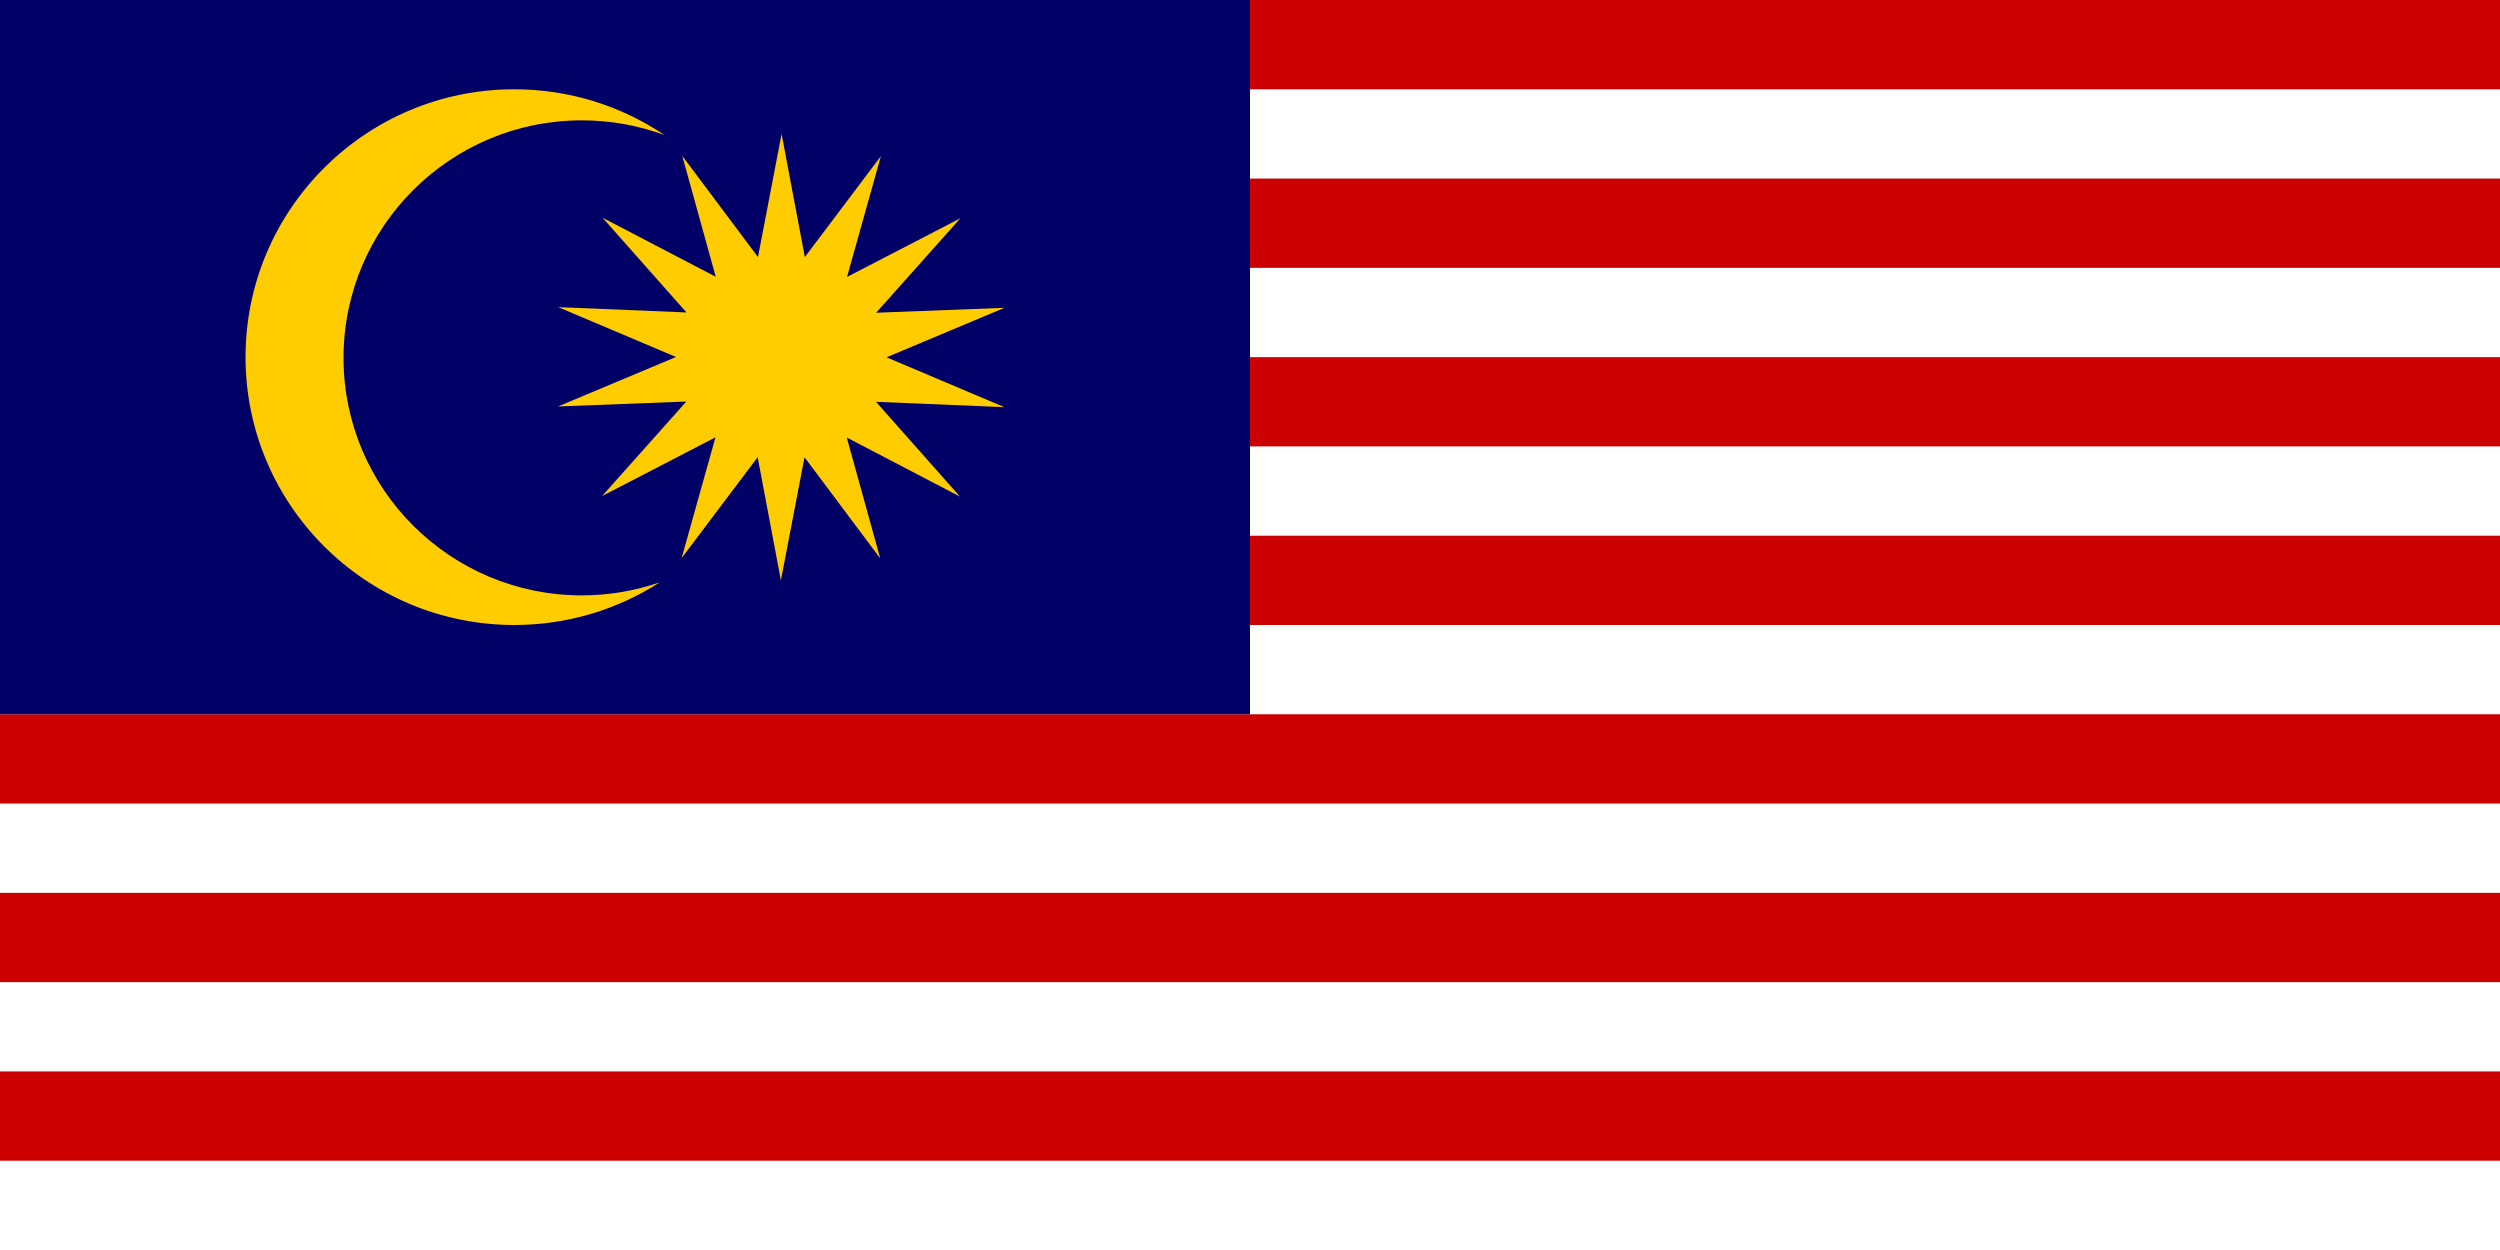
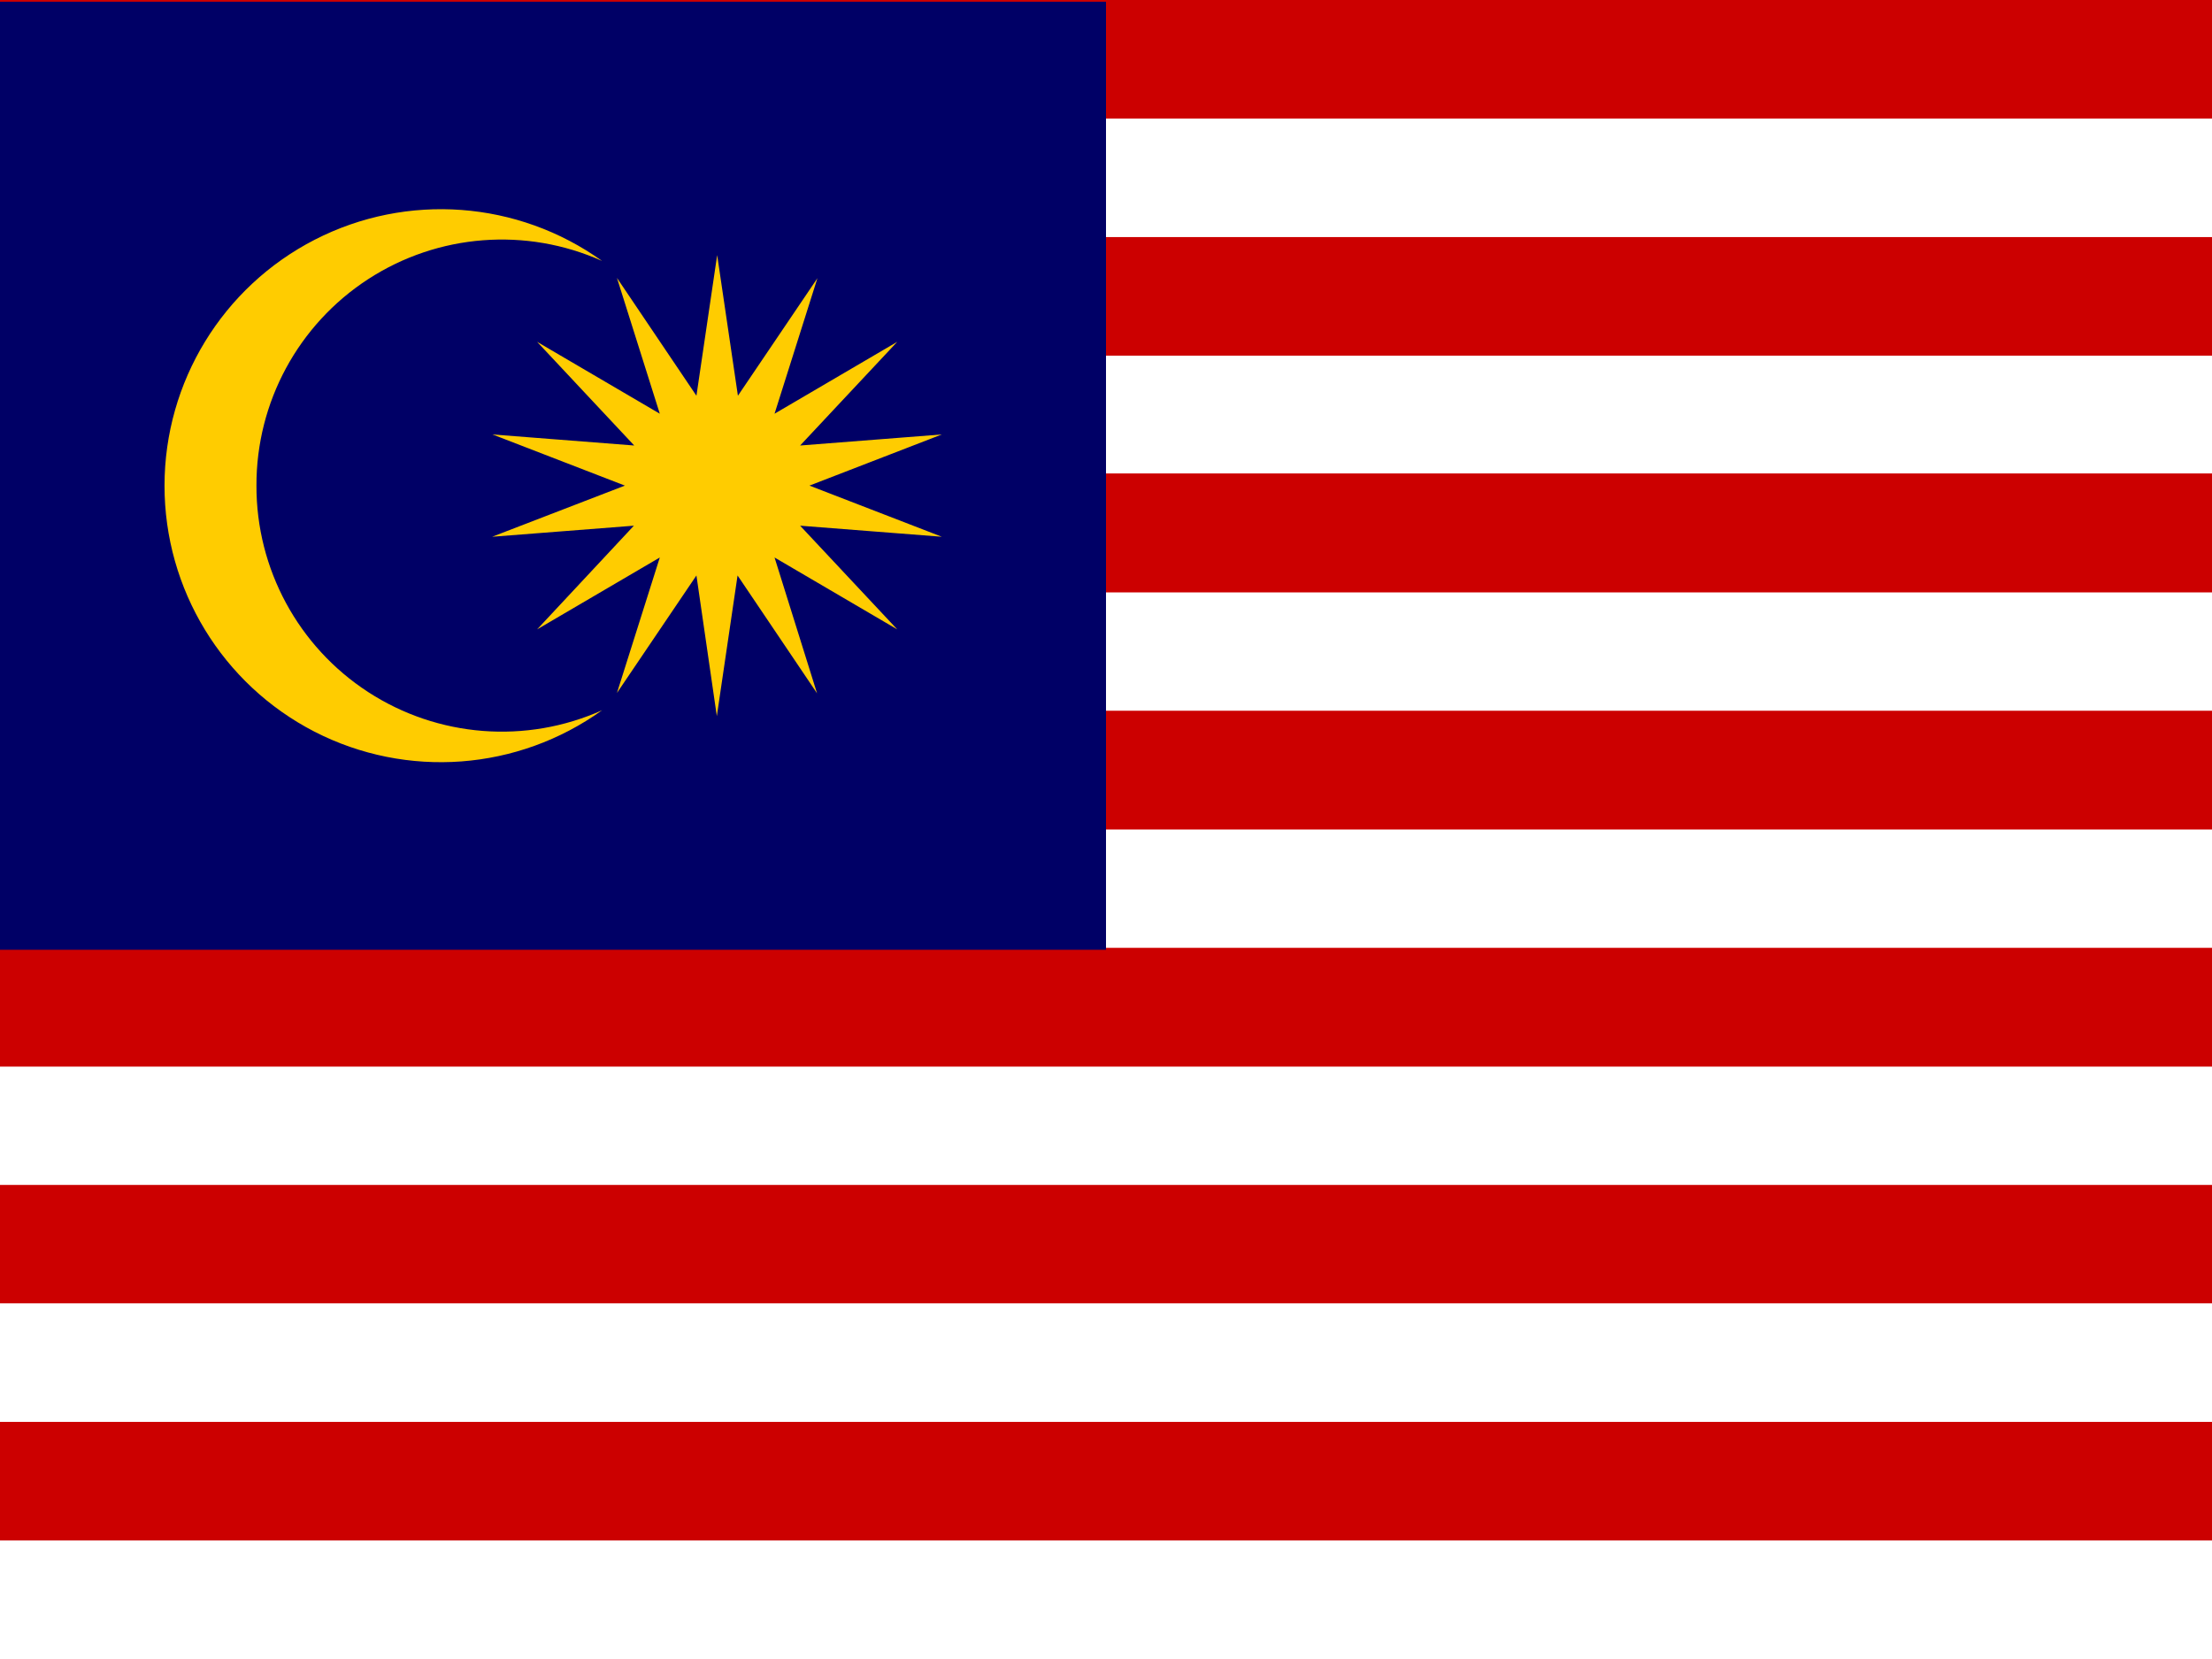
- <svg xmlns="http://www.w3.org/2000/svg" xmlns:xlink="http://www.w3.org/1999/xlink" viewBox="0 0 2800 1400">
-   <rect width="2800" height="1400" id="red" style="fill:#cc0001" />
-   <rect width="2800" height="100" y="1300" id="white" style="fill:#fff" />
-   <use transform="translate(0,-200)" id="use3035" xlink:href="#white" />
-   <use transform="translate(0,-400)" id="use3038" xlink:href="#white" />
-   <use transform="translate(0,-600)" id="use3062" xlink:href="#white" />
-   <use transform="translate(0,-800)" id="use3064" xlink:href="#white" />
-   <use transform="translate(0,-1000)" id="use3066" xlink:href="#white" />
-   <use transform="translate(0,-1200)" id="use3068" xlink:href="#white" />
-   <rect width="1400" height="800" id="blue" style="fill:#010066" />
-   <path d="M 576,100 C 409.854,100 275,234.406 275,400 C 275,565.594 409.854,700 576,700 C 636.027,700 691.955,682.436 738.927,652.217 C 711.574,661.656 682.217,666.819 651.656,666.819 C 504.329,666.819 384.759,547.647 384.759,400.809 C 384.759,253.972 504.329,134.799 651.656,134.799 C 684.214,134.799 715.402,140.614 744.258,151.267 C 696.217,118.91 638.305,100 576,100 z" id="path4945" style="fill:#fc0" />
-   <path d="M 914.286,471.429 L 814.748,418.178 L 844.178,527.161 L 777.603,435.996 L 756.832,546.955 L 736.405,435.932 L 669.548,526.891 L 699.314,418 L 599.613,470.943 L 673.678,385.751 L 560.879,390.192 L 664.572,345.572 L 561.017,300.631 L 673.801,305.421 L 600,220 L 699.538,273.251 L 670.107,164.268 L 736.683,255.433 L 757.453,144.473 L 777.881,255.496 L 844.738,164.537 L 814.971,273.429 L 914.673,220.485 L 840.608,305.678 L 953.407,301.237 L 849.714,345.857 L 953.269,390.797 L 840.484,386.008 z" transform="matrix(1.273792,0,0,1.242293,-89.4427,-29.47838)" id="path4959" style="fill:#fc0" />
+ <svg xmlns="http://www.w3.org/2000/svg" id="flag-icons-my" viewBox="0 0 640 480">
+   <g clip-path="url(#my-a)">
+     <path fill="#C00" d="M0 0h640v480H0z" />
+     <path fill="#C00" d="M0 0h640v34.3H0z" />
+     <path fill="#fff" d="M0 34.3h640v34.3H0z" />
+     <path fill="#C00" d="M0 68.6h640v34.3H0z" />
+     <path fill="#fff" d="M0 102.9h640V137H0z" />
+     <path fill="#C00" d="M0 137.1h640v34.3H0z" />
+     <path fill="#fff" d="M0 171.4h640v34.3H0z" />
+     <path fill="#C00" d="M0 205.7h640V240H0z" />
+     <path fill="#fff" d="M0 240h640v34.3H0z" />
+     <path fill="#C00" d="M0 274.3h640v34.3H0z" />
+     <path fill="#fff" d="M0 308.6h640v34.3H0z" />
+     <path fill="#C00" d="M0 342.9h640V377H0z" />
+     <path fill="#fff" d="M0 377.1h640v34.3H0z" />
+     <path fill="#C00" d="M0 411.4h640v34.3H0z" />
+     <path fill="#fff" d="M0 445.7h640V480H0z" />
+     <path fill="#006" d="M0 .5h320v274.3H0z" />
+     <path fill="#FC0" d="m207.5 73.8 6 40.7 23-34-12.4 39.2 35.5-20.8-28.1 30 41-3.2-38.3 14.8 38.3 14.8-41-3.2 28.1 30-35.5-20.8 12.3 39.3-23-34.1-6 40.7-5.9-40.7-23 34 12.4-39.2-35.5 20.8 28-30-41 3.2 38.4-14.8-38.3-14.8 41 3.2-28.1-30 35.5 20.8-12.4-39.3 23 34.1zm-33.3 1.7a71 71 0 0 0-100 65 71 71 0 0 0 100 65 80 80 0 0 1-83.2 6.2 80 80 0 0 1-43.4-71.2 80 80 0 0 1 126.6-65" />
+   </g>
+   <defs>
+     <clipPath id="my-a">
+       <path fill="#fff" d="M0 0h640v480H0z" />
+     </clipPath>
+   </defs>
</svg>
